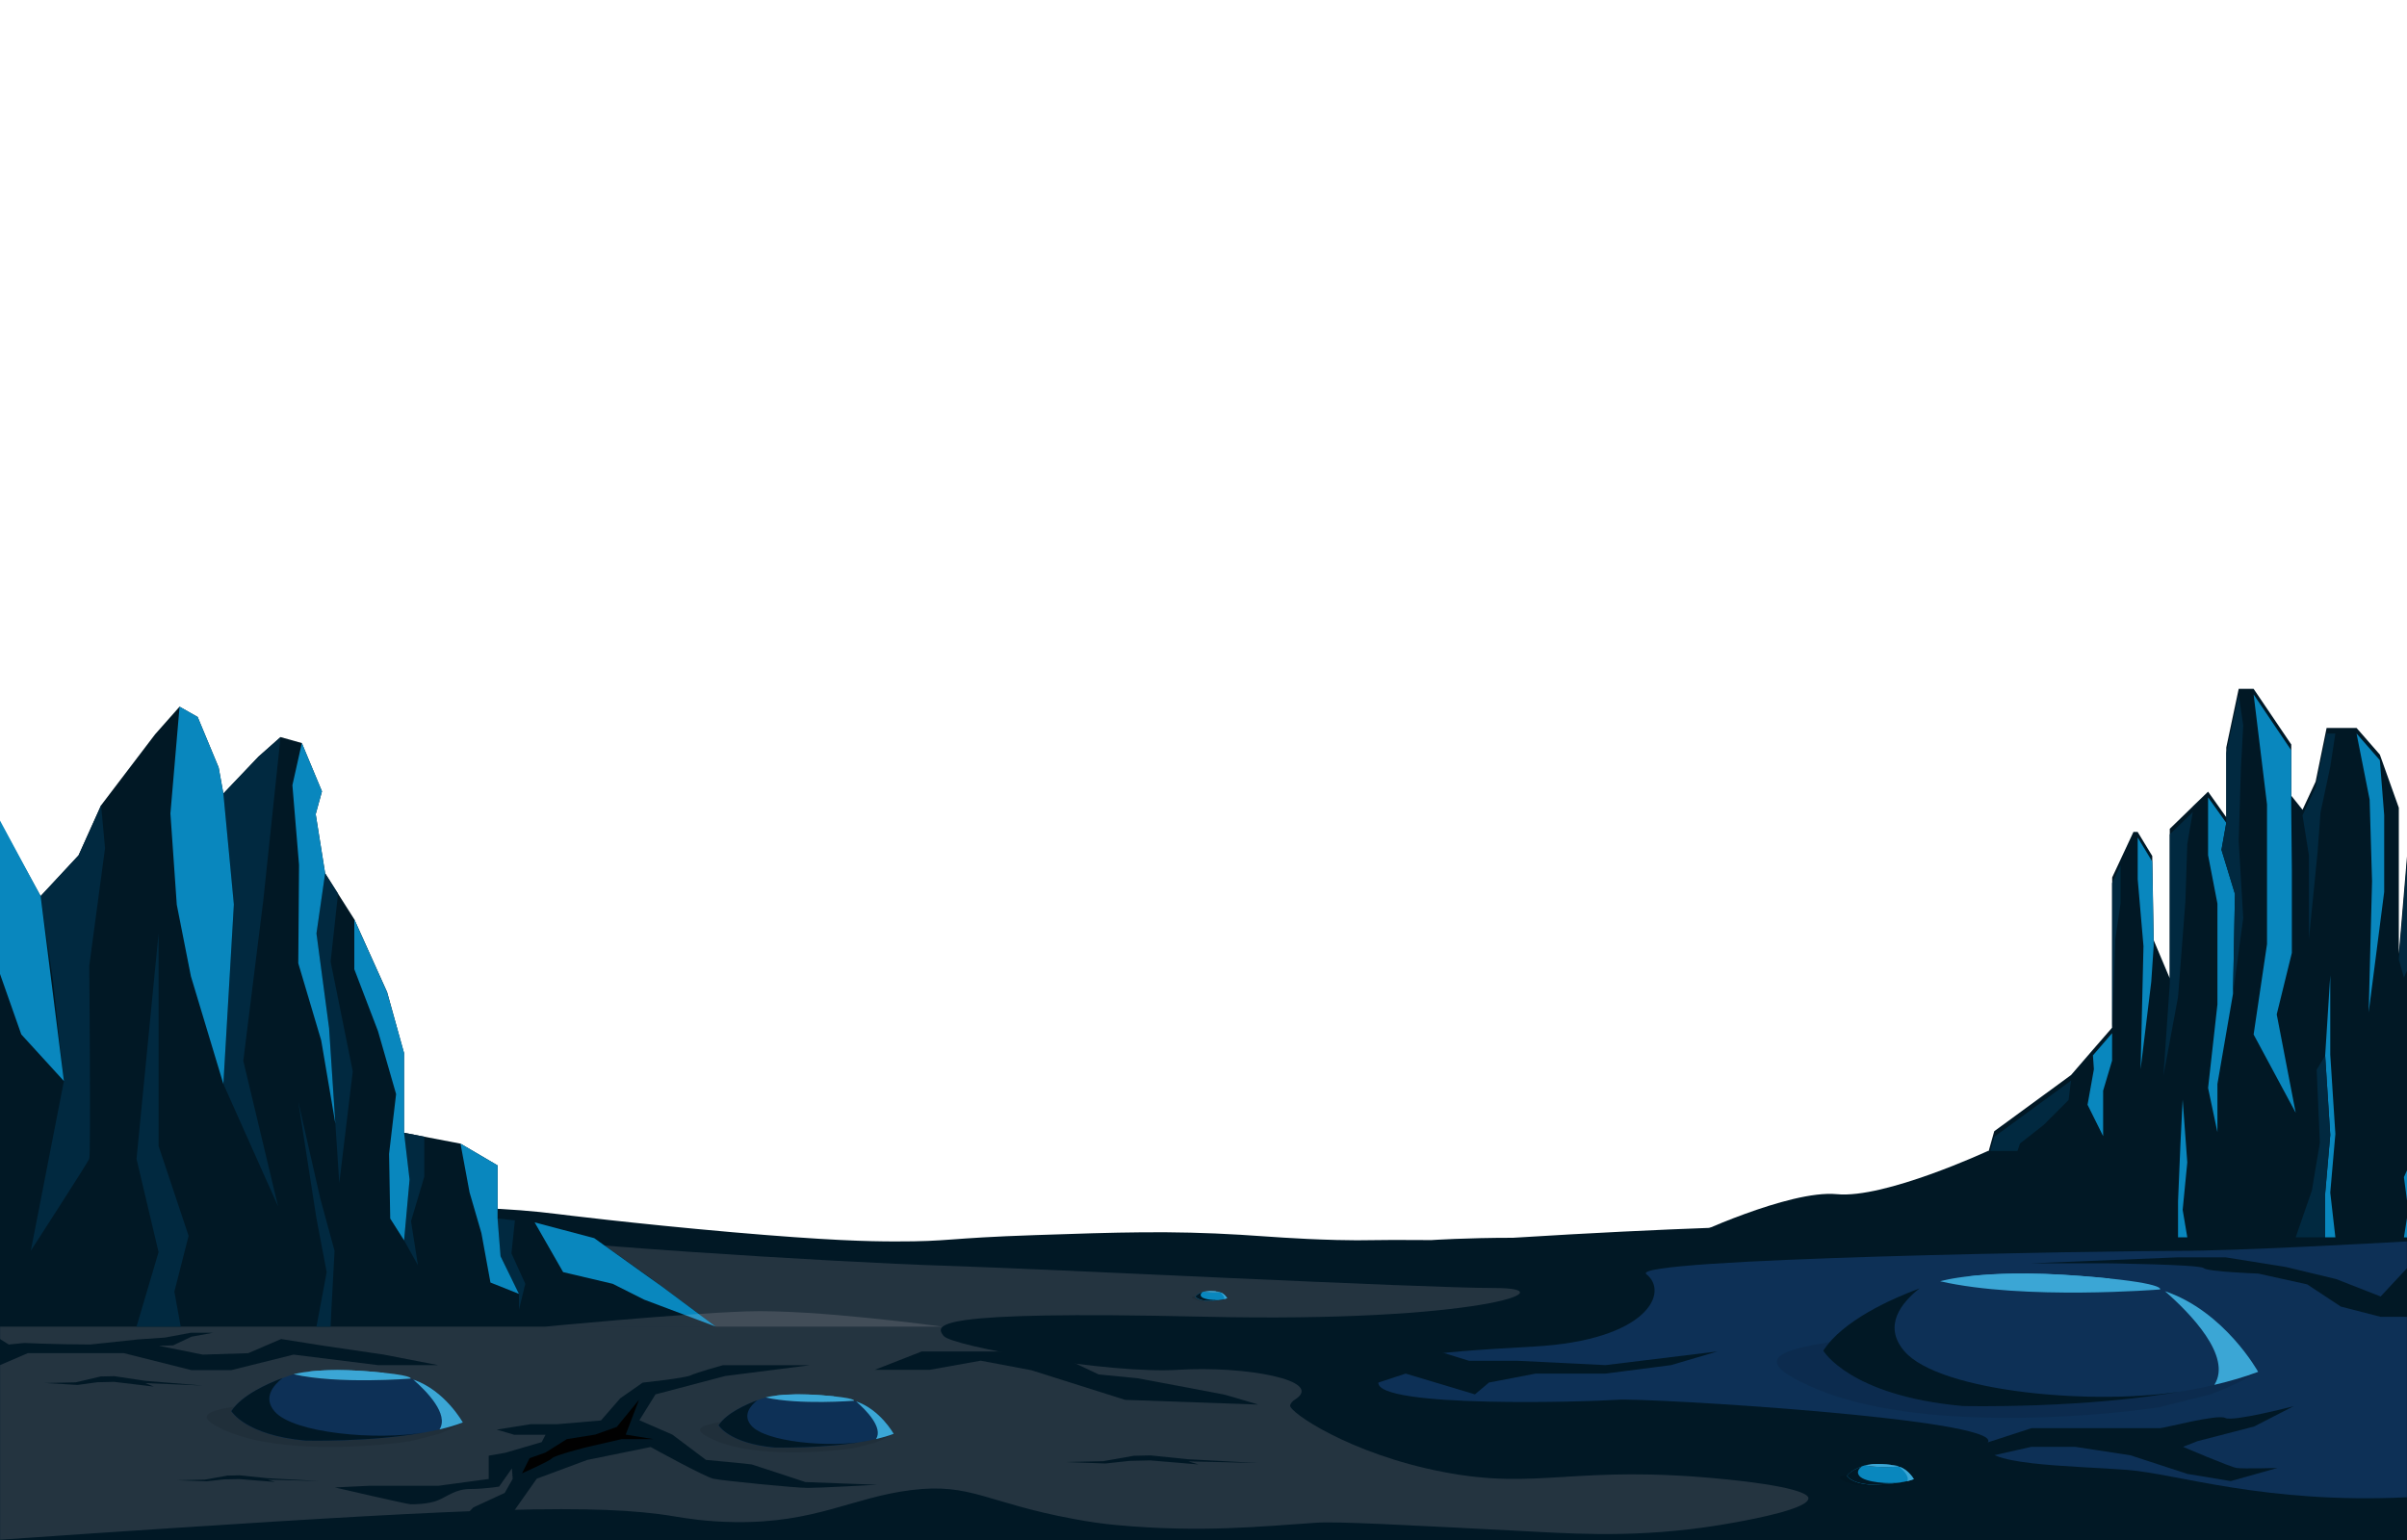
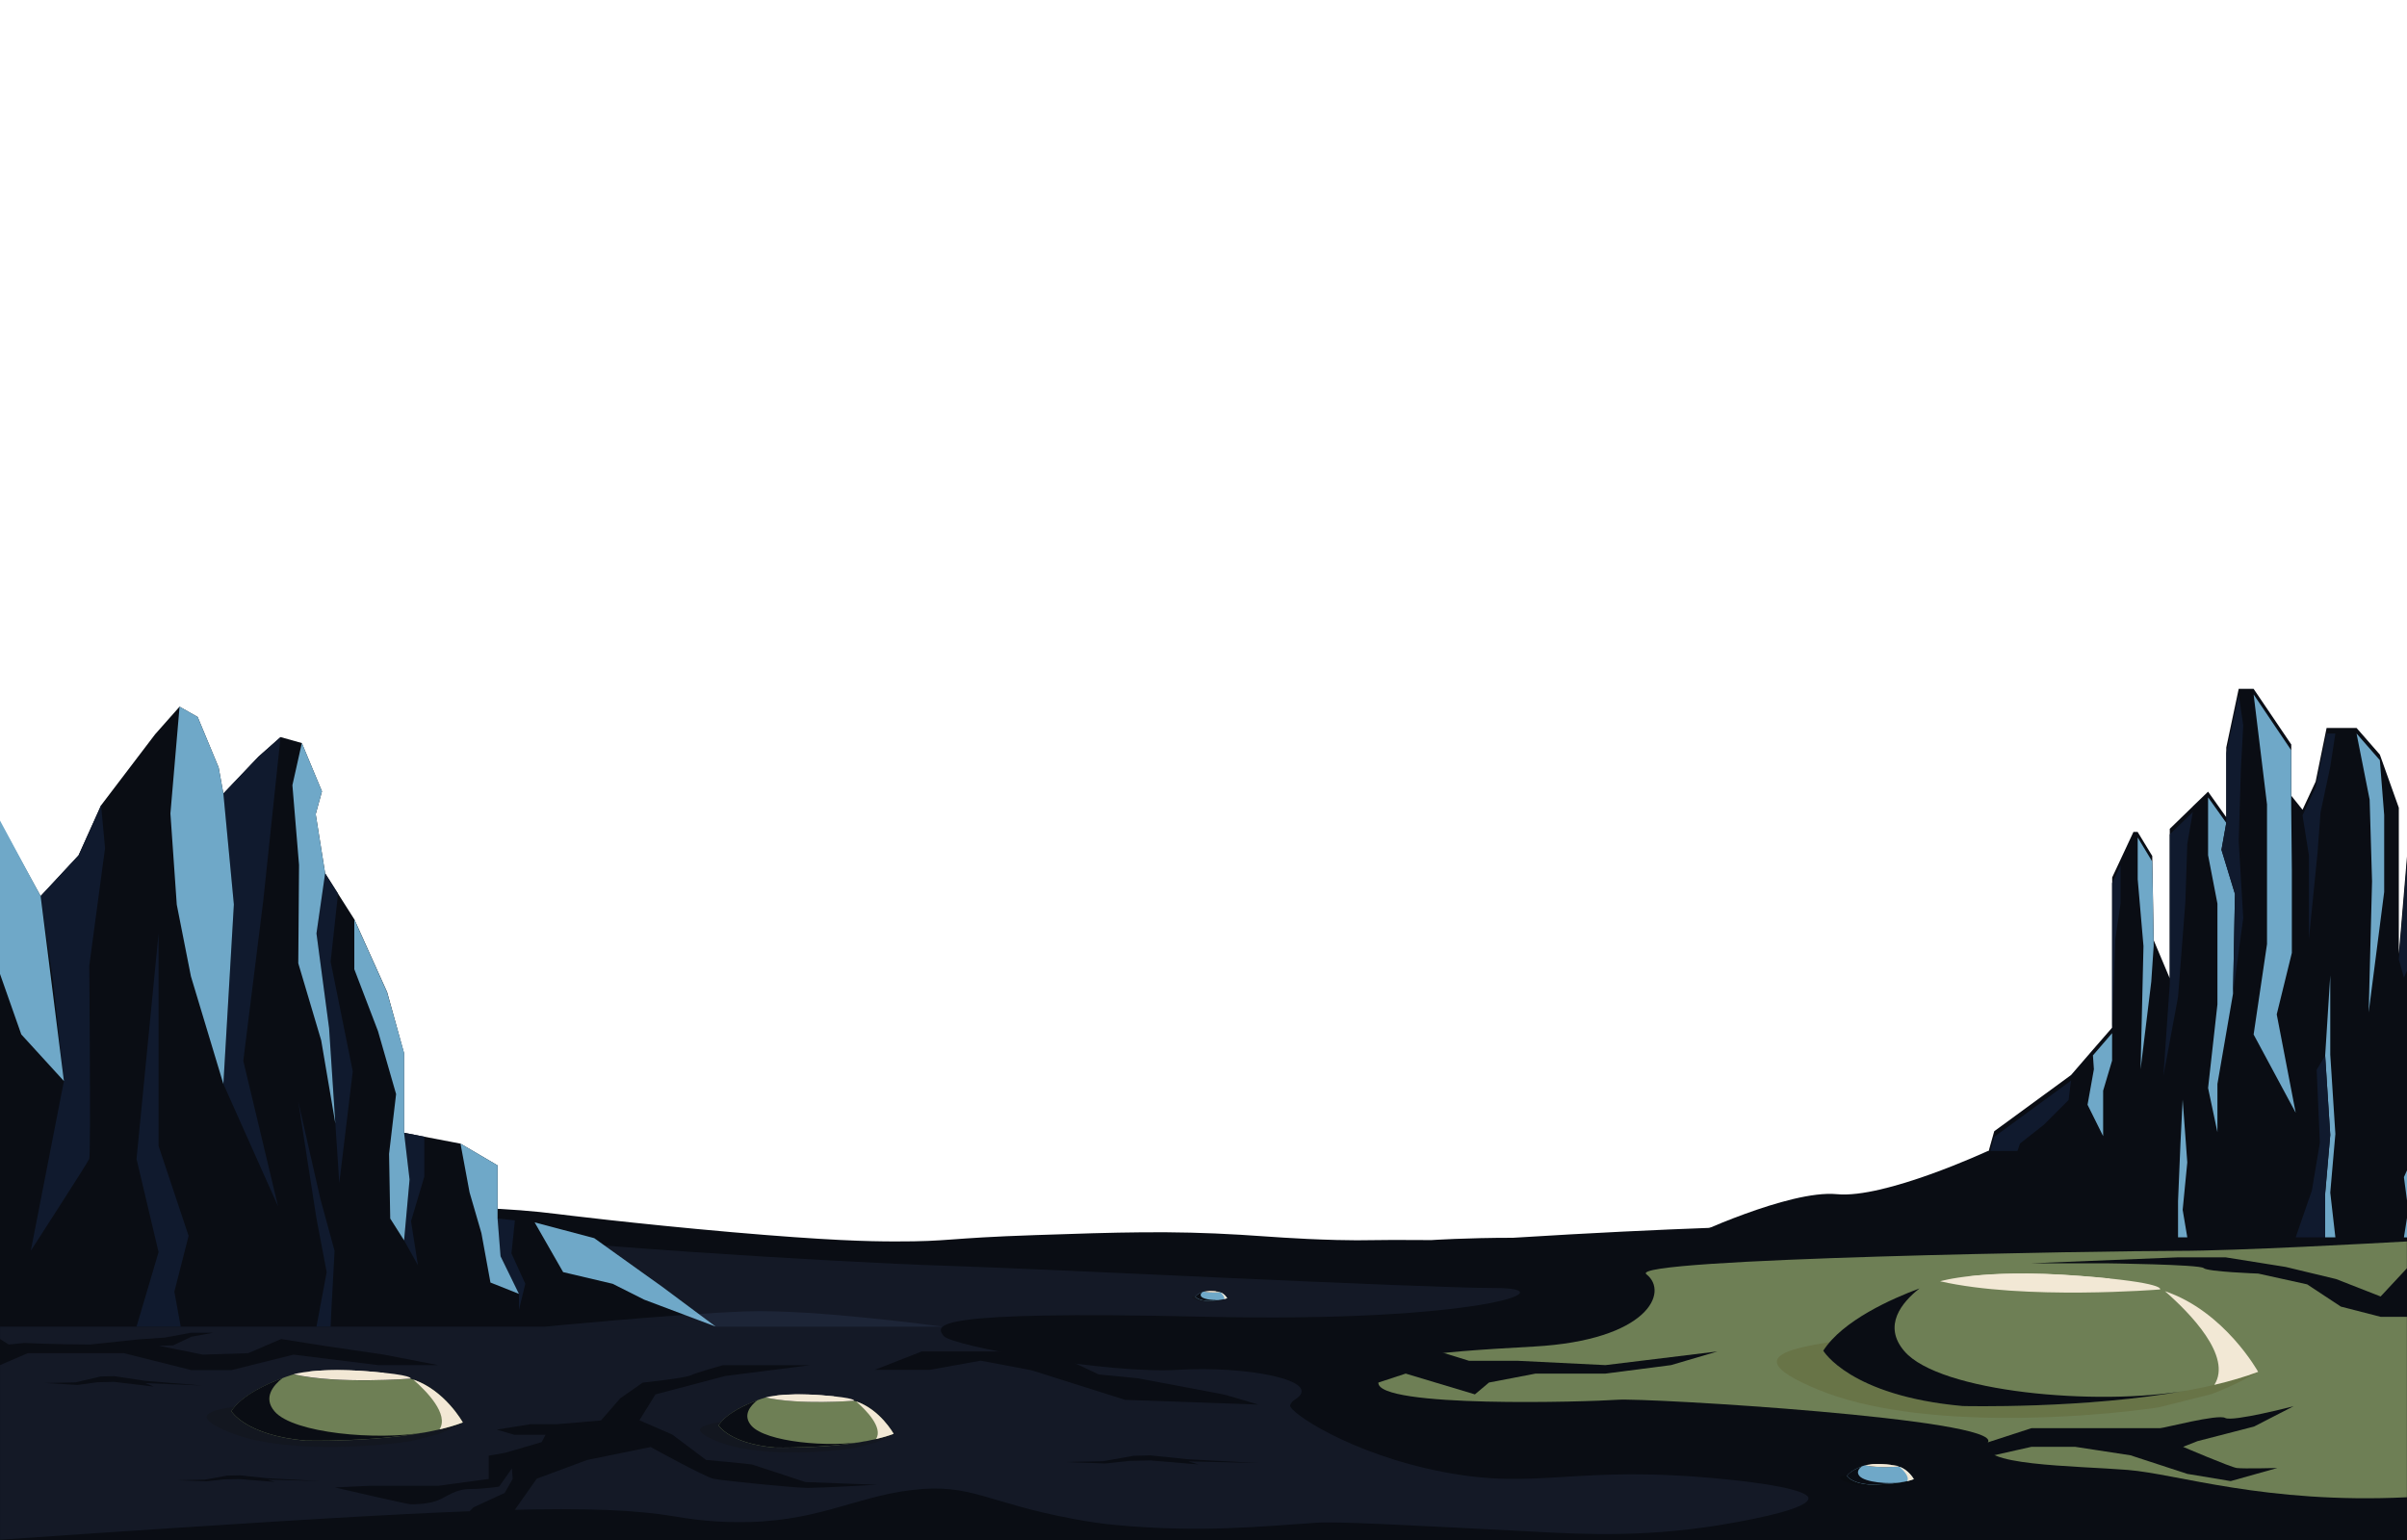
<svg xmlns="http://www.w3.org/2000/svg" viewBox="0 0 250 160">
  <g style="isolation:isolate;">
    <g id="Layer_2">
      <g id="Layer_1-2">
        <g id="Foreground">
-           <path d="M250,126.2c-3.94.56-10.04,1.25-17.5,1.3-.8,0-1.55,0-2.23-.01-2.34-.04-4.03-.15-4.35-.16-2.31-.13-21.33-.77-48.35.24-5.17.19-12.14.51-20.42,1.03,0,0,0,0,0,0,0,0,0,0,0,0-4.9,0-8.48.24-8.48.24-6.99-.06-6.24.08-9.86-.01-4.48-.12-6.79-.35-9.93-.54-7.28-.44-12.79-.26-21.31.03-9.47.32-8.79.67-14.56.66-2.79,0-6.99-.09-16.97-.96-10.29-.9-17.93-1.86-18.17-1.89-9.19-1.17-25.71-1.35-57.87,3.09v30.81h250v-33.8Z" style="fill:#011825; stroke-width:0px;" />
+           <path d="M250,126.2c-3.94.56-10.04,1.25-17.5,1.3-.8,0-1.55,0-2.23-.01-2.34-.04-4.03-.15-4.35-.16-2.31-.13-21.33-.77-48.35.24-5.17.19-12.14.51-20.42,1.03,0,0,0,0,0,0,0,0,0,0,0,0-4.9,0-8.48.24-8.48.24-6.99-.06-6.24.08-9.86-.01-4.48-.12-6.79-.35-9.93-.54-7.28-.44-12.79-.26-21.31.03-9.47.32-8.79.67-14.56.66-2.79,0-6.99-.09-16.97-.96-10.29-.9-17.93-1.86-18.17-1.89-9.19-1.17-25.71-1.35-57.87,3.09v30.81h250v-33.8Z" style="fill:#0A0D14; stroke-width:0px;" />
          <g style="mix-blend-mode:multiply;">
-             <path d="M34.22,129.5s-.21.12-.44.18c-.23.06-1.56.19-2.28-.12-.63-.27.07-.27.45-.35.38-.07,1.14.14,1.14.14l1.14.14Z" style="fill:#d1d3d4; stroke-width:0px;" />
+             <path d="M34.22,129.5s-.21.12-.44.18c-.23.06-1.56.19-2.28-.12-.63-.27.07-.27.45-.35.38-.07,1.14.14,1.14.14l1.14.14Z" style="fill:#F2E8D5; stroke-width:0px;" />
          </g>
-           <path d="M34.22,129.5c-.65.23-1.84.18-1.84.18-.7-.08-.86-.36-.86-.36.18-.27.73-.42.73-.42.52.13,1.36.08,1.36.08.39.12.6.52.6.52Z" style="fill:#573f34; stroke-width:0px;" />
-           <path d="M33.62,128.97s-.84.05-1.36-.08c0,0,.26-.08.87-.02.54.05.49.09.49.09Z" style="fill:#9a8c85; stroke-width:0px;" />
-           <path d="M33.65,128.99c.15.14.41.41.3.59.1-.02.19-.05.27-.08,0,0-.2-.38-.57-.51Z" style="fill:#bcb2ae; stroke-width:0px;" />
-           <path d="M32.76,128.91c.43.04.54.01.55-.01-.05,0-.11-.01-.18-.02-.33-.03-.56-.02-.7-.01.09.02.2.03.33.04Z" style="fill:#bcb2ae; stroke-width:0px;" />
-           <path d="M33.78,129.6c-.56.09-1.54-.02-1.75-.28-.13-.16-.01-.3.1-.39-.17.06-.48.19-.6.37,0,0,.16.28.86.36,0,0,.76.03,1.4-.07Z" style="fill:#31221b; stroke-width:0px;" />
-           <path d="M0,127.86s42.25-1.33,48.5,0c6.25,1.33,38.75,3.31,49.5,3.64,10.75.33,49.5,2.32,57.25,2.32s-1.5,3.64-30.25,2.98c-28.75-.66-27.83.88-27,1.99.83,1.1,17.33,3.98,24.33,3.53,7-.44,15.33,1.1,12.17,3.09-.27.17-.44.37-.5.6-.19.66,6.2,5.05,15.83,6.91,10.08,1.96,13.67-.81,29.35.77,8.43.85,8.64,1.77,8.65,1.96.05,1.09-5.65,2.16-7.5,2.5-8.85,1.65-15.81,1.25-20.67,1-13.86-.72-20.79-1.09-22.87-.95-5.78.38-11.92,1.06-20.82.25-1.4-.13-2.82-.33-4.47-.64-9.04-1.67-10.63-3.76-16.83-3-6.14.75-9.91,3.44-18.33,3.33-2.91-.04-4.97-.37-6.34-.6-7.95-1.34-20.6-.84-52.66,1.26-4.89.32-10.73.71-17.33,1.17v-32.14Z" style="fill:#231f20; mix-blend-mode:screen; stroke-width:0px;" />
-           <path d="M250,128.98c-3.25.18-17.64.98-23.83.98-7,0-57.3.77-55.17,2.43,2.38,1.85.17,6.85-11.67,7.51-11.83.66-16,1.07-16.17,3.74-.17,2.67,21.83,2.01,24.83,1.79s39.98,1.99,38.49,4.42c-1.49,2.43,9.01,2.43,14.51,2.87,5.16.41,14.28,3.55,29,2.84v-26.58Z" style="fill:#0d3056; stroke-width:0px;" />
-           <polygon points="4.67 143.69 7.87 143.62 10.45 143.01 11.88 142.98 15.07 143.46 21.06 143.95 15.1 143.7 15.97 144.06 11.85 143.57 10.1 143.61 8.05 143.89 4.67 143.69" style="fill:#011825; stroke-width:0px;" />
-           <polygon points="18.41 153.79 21.28 153.73 23.61 153.31 24.9 153.28 27.77 153.58 33.16 153.87 27.8 153.73 28.58 153.97 24.87 153.67 23.29 153.7 21.45 153.9 18.41 153.79" style="fill:#011825; stroke-width:0px;" />
-           <polygon points="153.19 149.96 157.16 149.87 160.37 149.18 162.15 149.14 166.11 149.66 173.56 150.18 166.16 149.92 167.24 150.33 162.28 150.16 159.92 150.12 157.39 150.16 153.19 149.96" style="fill:#011825; stroke-width:0px;" />
-           <polygon points="110.69 151.9 114.59 151.81 117.75 151.25 119.49 151.21 123.38 151.61 130.7 152 123.43 151.83 124.49 152.15 119.46 151.73 117.32 151.78 114.82 152.05 110.69 151.9" style="fill:#011825; stroke-width:0px;" />
-           <polygon points="250 88.98 250 119.89 206.47 119.89 206.72 118.99 207.13 117.53 215.11 111.69 217.38 109.06 219.38 106.76 219.38 91.16 220.25 89.3 221.59 86.43 222.02 86.43 223.54 88.93 223.69 97.68 225.36 101.65 225.36 86.11 227.75 83.79 227.75 83.78 229.34 82.25 231.23 84.91 231.23 77.66 232.52 71.57 234.07 71.57 237.98 77.35 237.98 82.67 239.15 84.13 240.51 81.21 241.65 75.63 244.76 75.63 247.18 78.4 249.15 83.92 249.15 99.09 250 88.98" style="fill:#011825; stroke-width:0px;" />
-           <polygon points="234.07 72.15 235.46 83.57 235.46 98.09 234.07 107.48 238.44 115.61 236.47 105.39 238.04 99 238.04 90.38 237.97 83.25 237.97 77.94 234.07 72.15" style="fill:#0987be; stroke-width:0px;" />
-           <polygon points="244.76 76.21 246.12 83.08 246.37 91.56 246.02 105.18 247.63 92.67 247.63 84.68 247.18 78.98 244.76 76.21" style="fill:#0987be; stroke-width:0px;" />
-           <polygon points="222.03 87.01 222.03 91.35 222.63 98.3 222.33 111.09 223.44 101.99 223.69 98.27 223.54 89.51 222.03 87.01" style="fill:#0987be; stroke-width:0px;" />
-           <polygon points="229.34 82.84 229.34 88.85 230.31 93.88 230.31 104.35 229.34 113.04 230.31 117.63 230.31 112.62 231.93 103.24 232.13 92.88 230.73 88.29 231.23 85.49 229.34 82.84" style="fill:#0987be; stroke-width:0px;" />
-           <polygon points="219.37 107.34 219.37 110.19 218.44 113.32 218.44 118.04 216.82 114.78 217.48 111.09 217.38 109.65 219.37 107.34" style="fill:#0987be; stroke-width:0px;" />
-           <polygon points="232.52 72.15 232.99 75.36 232.75 79.88 232.52 87.39 232.99 95.38 231.93 103.24 232.13 92.88 230.73 88.29 231.23 85.49 231.23 78.25 232.52 72.15" style="fill:#012940; stroke-width:0px;" />
-           <polygon points="239.15 84.71 239.81 88.85 239.81 97.59 240.71 88.57 241.02 84.4 242.03 79.67 242.56 76.21 241.65 76.21 240.51 81.79 239.15 84.71" style="fill:#012940; stroke-width:0px;" />
-           <polygon points="250 89.57 250 100.86 249.68 101.57 249.15 99.68 250 89.57" style="fill:#012940; stroke-width:0px;" />
-           <polygon points="227.75 84.37 227.18 87.69 226.98 93.71 226.22 103.59 224.7 111.77 225.36 102.23 225.36 86.69 227.75 84.37" style="fill:#012940; stroke-width:0px;" />
-           <polygon points="220.25 89.88 220.25 93.88 219.7 97.59 219.37 107.34 219.37 91.75 220.25 89.88" style="fill:#012940; stroke-width:0px;" />
-           <polygon points="215.11 112.27 215.05 112.69 214.85 114.29 212.28 116.86 209.8 118.81 209.25 120.48 206.47 120.48 207.13 118.11 215.11 112.27" style="fill:#012940; stroke-width:0px;" />
-           <path d="M250,119.58v8.98h-74.67s10.49-4.97,15.45-4.49c4.96.49,15.69-4.49,15.69-4.49h43.53Z" style="fill:#011825; stroke-width:0px;" />
-           <polygon points="241.5 128.55 241.5 124.07 242.03 117.92 241.5 109.68 242.03 101.34 242.03 109.58 242.56 117.81 242.03 123.91 242.56 128.55 241.5 128.55" style="fill:#0987be; stroke-width:0px;" />
-           <polygon points="241.5 128.55 238.44 128.55 240.12 123.69 240.95 118.73 240.62 111.14 241.5 109.68 242.03 117.92 241.5 123.91 241.5 128.55" style="fill:#012940; stroke-width:0px;" />
-           <polygon points="250 121.59 250 124.72 249.68 122.3 250 121.59" style="fill:#0987be; stroke-width:0px;" />
-           <polygon points="249.68 128.56 250 126.54 250 128.56 249.68 128.56" style="fill:#0987be; stroke-width:0px;" />
-           <polygon points="226.22 128.55 227.18 128.55 226.7 125.7 227.18 120.77 226.7 114.24 226.47 118.82 226.22 124.8 226.22 126.96 226.22 128.55" style="fill:#0987be; stroke-width:0px;" />
-           <polygon points="74.35 137.83 0 137.83 0 85.43 4.22 93.1 8.16 88.87 10.49 83.68 16.11 76.29 18.65 73.42 20.53 74.49 22.71 79.74 23.2 82.45 26.85 78.61 29.14 76.58 31.35 77.2 33.44 82.22 32.79 84.59 33.77 90.73 35.11 92.85 36.81 95.53 40.21 103.08 41.96 109.4 41.96 117.69 44.07 118.1 47.83 118.82 51.68 121.08 51.68 126.6 55.53 127 61.72 128.63 67.46 132.7 68.73 133.65 74.35 137.83" style="fill:#011825; stroke-width:0px;" />
-           <path d="M4.22,93.1l1.27,8.7,1.15,10.51-3.44,17.64s5.9-9.13,6.07-9.55,0-20.05,0-20.05l1.64-12.23-.41-4.45-2.34,5.19-3.93,4.23Z" style="fill:#012940; stroke-width:0px;" />
-           <polygon points="23.2 82.44 24.29 93.97 23.2 112.62 28.88 125.33 25.27 110.22 27.35 93.52 29.14 76.58 26.85 78.61 23.2 82.44" style="fill:#012940; stroke-width:0px;" />
-           <polygon points="18.77 137.83 14.18 137.83 16.47 130.09 14.18 120.41 16.47 96.98 16.47 119.06 19.59 128.4 18.11 134.2 18.77 137.83" style="fill:#012940; stroke-width:0px;" />
-           <polygon points="41.97 117.69 42.54 122.55 41.97 128.87 43.41 131.46 42.69 126.88 44.07 122.25 44.07 118.1 41.97 117.69" style="fill:#012940; stroke-width:0px;" />
-           <polygon points="51.68 126.6 51.99 130.52 53.9 134.43 53.9 136.08 54.56 133.38 53.12 130.22 53.48 126.79 51.68 126.6" style="fill:#012940; stroke-width:0px;" />
-           <polygon points="33.77 90.73 32.87 96.98 34.18 106.82 35.24 122.92 36.64 111.31 34.34 99.91 35.11 92.85 33.77 90.73" style="fill:#012940; stroke-width:0px;" />
-           <polygon points="34.34 137.83 32.87 137.83 33.93 132.17 32.87 126.6 30.98 114.46 33.28 124.58 34.75 129.96 34.42 136.08 34.34 137.83" style="fill:#012940; stroke-width:0px;" />
-           <polygon points="55.53 127 58.49 132.17 63.63 133.38 66.91 135.03 74.34 137.83 68.73 133.65 61.72 128.64 55.53 127" style="fill:#0987be; stroke-width:0px;" />
-           <polygon points="47.83 118.82 48.77 123.88 50 128.11 50.94 133.25 53.9 134.43 51.99 130.52 51.68 126.6 51.68 121.08 47.83 118.82" style="fill:#0987be; stroke-width:0px;" />
-           <polygon points="36.8 95.53 36.8 100.7 39.26 107.13 41.14 113.67 40.41 119.88 40.53 126.6 41.97 128.87 42.54 122.55 41.97 117.69 41.97 109.4 40.2 103.09 36.8 95.53" style="fill:#0987be; stroke-width:0px;" />
-           <polygon points="31.35 77.2 30.37 81.58 31.06 89.87 30.98 100.08 33.36 108.09 34.83 116.72 34.18 106.82 32.87 96.98 33.77 90.73 32.79 84.59 33.44 82.22 31.35 77.2" style="fill:#0987be; stroke-width:0px;" />
-           <polygon points="18.65 73.42 17.7 84.52 18.36 93.99 19.83 101.44 23.2 112.62 24.29 93.97 23.2 82.44 22.71 79.74 20.53 74.49 18.65 73.42" style="fill:#0987be; stroke-width:0px;" />
-           <polygon points="6.64 112.32 2.21 107.47 0 101.19 0 85.25 4.22 93.1 6.64 112.32" style="fill:#0987be; stroke-width:0px;" />
-           <path d="M68.67,137.83h29.19s-13.24-1.83-20.37-1.58-20.85,1.58-20.85,1.58h12.02Z" style="fill:#231f20; mix-blend-mode:screen; stroke-width:0px;" />
-           <path d="M127.11,135.05c.2-.08.35-.17.35-.17l-1.4-.15s-.94-.25-1.4-.15c-.46.1-1.33.11-.55.44.75.31,2.04.22,2.59.13,0,0,.35-.09.4-.1Z" style="fill:#e6e7e8; mix-blend-mode:multiply; stroke-width:0px;" />
-           <polygon points="126.69 135.16 126.71 135.15 126.7 135.16 126.69 135.16" style="fill:#e6e7e8; mix-blend-mode:multiply; stroke-width:0px;" />
-           <path d="M127.46,134.88c-.79.3-2.25.26-2.25.26-.86-.08-1.06-.42-1.06-.42.21-.33.89-.53.89-.53.64.15,1.67.06,1.67.06.48.14.75.63.75.63Z" style="fill:#0987be; stroke-width:0px;" />
-           <path d="M126.72,134.26s-1.03.08-1.67-.06c0,0,.32-.1,1.07-.04.66.05.61.1.61.1Z" style="fill:#3ba6d5; stroke-width:0px;" />
-           <path d="M126.75,134.27c.19.17.51.5.38.71.12-.03.23-.06.33-.1,0,0-.25-.46-.71-.61Z" style="fill:#3ba6d5; stroke-width:0px;" />
-           <path d="M125.66,134.2c.52.04.66,0,.68-.03-.06,0-.14-.01-.23-.02-.4-.03-.68-.02-.85,0,.11.02.24.03.4.04Z" style="fill:#3ba6d5; stroke-width:0px;" />
-           <path d="M126.93,135.02c-.69.12-1.88.01-2.15-.3-.17-.2-.02-.37.11-.48-.21.08-.58.24-.73.47,0,0,.2.34,1.06.42,0,0,.93.02,1.71-.12Z" style="fill:#011825; stroke-width:0px;" />
-           <path d="M198.03,154.04c.42-.16.74-.35.74-.35l-2.93-.31s-1.96-.52-2.93-.32c-.97.21-2.79.24-1.15.92,1.58.65,4.28.45,5.43.28,0,0,.74-.18.85-.21Z" style="fill:#e6e7e8; mix-blend-mode:multiply; stroke-width:0px;" />
-           <path d="M197.16,154.26l.02-.02s-.01,0-.02.01c0,0,0,0,0,0Z" style="fill:#e6e7e8; mix-blend-mode:multiply; stroke-width:0px;" />
-           <path d="M198.77,153.68c-1.66.63-4.72.55-4.72.55-1.8-.16-2.22-.88-2.22-.88.45-.69,1.87-1.11,1.87-1.11,1.34.31,3.51.13,3.51.13,1,.29,1.57,1.31,1.57,1.31Z" style="fill:#0987be; stroke-width:0px;" />
-           <path d="M197.21,152.37s-2.17.18-3.51-.13c0,0,.67-.21,2.23-.09,1.39.11,1.27.22,1.27.22Z" style="fill:#3ba6d5; stroke-width:0px;" />
-           <path d="M197.29,152.4c.4.35,1.08,1.04.79,1.49.25-.06.49-.13.7-.21,0,0-.53-.96-1.49-1.29Z" style="fill:#3ba6d5; stroke-width:0px;" />
-           <path d="M194.99,152.25c1.1.07,1.38.01,1.42-.06-.13-.01-.29-.03-.47-.04-.85-.07-1.43-.03-1.79,0,.23.04.51.07.84.09Z" style="fill:#3ba6d5; stroke-width:0px;" />
-           <path d="M197.64,153.98c-1.45.26-3.95.03-4.51-.63-.35-.41-.04-.78.24-1-.45.17-1.22.51-1.54.99,0,0,.42.72,2.22.88,0,0,1.95.05,3.59-.25Z" style="fill:#011825; stroke-width:0px;" />
-           <path d="M90.88,149.9c1.1-.42,1.94-.93,1.94-.93l-7.68-.82s-5.14-1.37-7.69-.83c-2.55.54-7.31.63-3.02,2.4,4.14,1.71,11.22,1.19,14.23.74,0,0,1.93-.48,2.22-.56Z" style="fill:#e6e7e8; mix-blend-mode:multiply; stroke-width:0px;" />
-           <path d="M88.59,150.5l.06-.04s-.04.02-.06.04c0,0,0,0,0,0Z" style="fill:#e6e7e8; mix-blend-mode:multiply; stroke-width:0px;" />
-           <path d="M92.81,148.97c-4.36,1.64-12.36,1.43-12.36,1.43-4.72-.43-5.82-2.31-5.82-2.31,1.17-1.82,4.89-2.9,4.89-2.9,3.51.8,9.19.34,9.19.34,2.63.77,4.1,3.44,4.1,3.44Z" style="fill:#0d3056; stroke-width:0px;" />
-           <path d="M88.71,145.53s-5.68.46-9.19-.34c0,0,1.76-.54,5.85-.23,3.64.28,3.33.57,3.33.57Z" style="fill:#3ba6d5; stroke-width:0px;" />
-           <path d="M88.92,145.6c1.04.91,2.83,2.72,2.07,3.91.65-.15,1.27-.33,1.83-.54,0,0-1.4-2.53-3.9-3.37Z" style="fill:#3ba6d5; stroke-width:0px;" />
-           <path d="M82.9,145.23c2.88.2,3.62.03,3.72-.15-.35-.04-.76-.07-1.24-.11-2.22-.17-3.75-.09-4.69.02.61.1,1.34.18,2.21.24Z" style="fill:#3ba6d5; stroke-width:0px;" />
-           <path d="M89.86,149.75c-3.79.67-10.36.07-11.83-1.64-.92-1.07-.11-2.05.63-2.63-1.17.44-3.21,1.34-4.02,2.6,0,0,1.1,1.89,5.82,2.31,0,0,5.12.13,9.4-.65Z" style="fill:#011825; stroke-width:0px;" />
-           <path d="M45.51,149.01c1.45-.56,2.56-1.23,2.56-1.23l-10.16-1.09s-6.8-1.81-10.17-1.1c-3.37.71-9.67.83-3.99,3.18,5.48,2.26,14.84,1.57,18.81.98,0,0,2.55-.63,2.94-.74Z" style="fill:#e6e7e8; mix-blend-mode:multiply; stroke-width:0px;" />
-           <path d="M42.49,149.8l.08-.06s-.05.03-.08.05c0,0,0,0,0,0Z" style="fill:#e6e7e8; mix-blend-mode:multiply; stroke-width:0px;" />
-           <path d="M48.07,147.79c-5.76,2.17-16.34,1.89-16.34,1.89-6.24-.56-7.7-3.06-7.7-3.06,1.55-2.4,6.46-3.83,6.46-3.83,4.64,1.06,12.15.45,12.15.45,3.48,1.01,5.43,4.55,5.43,4.55Z" style="fill:#0d3056; stroke-width:0px;" />
-           <path d="M42.65,143.23s-7.51.61-12.15-.45c0,0,2.33-.72,7.74-.3,4.81.37,4.41.75,4.41.75Z" style="fill:#3ba6d5; stroke-width:0px;" />
-           <path d="M42.92,143.33c1.38,1.2,3.74,3.6,2.73,5.18.86-.2,1.68-.44,2.42-.72,0,0-1.85-3.34-5.15-4.46Z" style="fill:#3ba6d5; stroke-width:0px;" />
-           <path d="M34.96,142.83c3.81.26,4.79.04,4.91-.2-.47-.05-1-.1-1.64-.15-2.94-.23-4.96-.12-6.2.03.81.13,1.77.24,2.92.32Z" style="fill:#3ba6d5; stroke-width:0px;" />
-           <path d="M44.16,148.81c-5.01.88-13.7.1-15.64-2.17-1.22-1.42-.15-2.7.83-3.47-1.55.58-4.24,1.77-5.32,3.44,0,0,1.46,2.5,7.7,3.06,0,0,6.77.18,12.43-.86Z" style="fill:#011825; stroke-width:0px;" />
-           <path d="M229.73,144.83c2.73-1.04,4.81-2.3,4.81-2.3l-19.09-2.05s-12.77-3.41-19.11-2.07-18.17,1.56-7.5,5.97c10.29,4.25,27.88,2.95,35.36,1.84,0,0,4.8-1.19,5.53-1.39Z" style="fill:#e6e7e8; mix-blend-mode:multiply; stroke-width:0px;" />
-           <path d="M224.05,146.32l.16-.1s-.1.06-.14.09c0,0,0,0-.01.01Z" style="fill:#e6e7e8; mix-blend-mode:multiply; stroke-width:0px;" />
-           <path d="M234.54,142.53c-10.83,4.08-30.71,3.55-30.71,3.55-11.73-1.06-14.46-5.75-14.46-5.75,2.92-4.52,12.14-7.2,12.14-7.2,8.73,1.99,22.84.85,22.84.85,6.54,1.9,10.2,8.55,10.2,8.55Z" style="fill:#0d3056; stroke-width:0px;" />
-           <path d="M224.35,133.97s-14.11,1.14-22.84-.85c0,0,4.38-1.35,14.55-.56,9.04.7,8.29,1.41,8.29,1.41Z" style="fill:#3ba6d5; stroke-width:0px;" />
-           <path d="M224.86,134.15c2.59,2.26,7.02,6.77,5.13,9.73,1.62-.38,3.16-.83,4.55-1.35,0,0-3.47-6.28-9.68-8.38Z" style="fill:#3ba6d5; stroke-width:0px;" />
-           <path d="M209.9,133.22c7.16.49,9,.08,9.24-.38-.88-.09-1.89-.18-3.08-.27-5.52-.43-9.32-.23-11.65.05,1.51.25,3.32.46,5.49.61Z" style="fill:#3ba6d5; stroke-width:0px;" />
-           <path d="M227.19,144.46c-9.42,1.66-25.74.18-29.39-4.07-2.29-2.66-.27-5.08,1.57-6.53-2.91,1.08-7.97,3.33-10,6.47,0,0,2.74,4.69,14.46,5.75,0,0,12.72.33,23.36-1.62Z" style="fill:#011825; stroke-width:0px;" />
-           <path d="M45.83,160h5.92l1.33-2.58,2.67-3.79,5.25-1.95,6.58-1.34s5.58,3.08,6.5,3.29c.92.21,8.58.96,9.83.96s7.2-.33,7.2-.33l-7.46-.28s-5.32-1.76-5.57-1.83c-.25-.06-4.75-.47-4.75-.47l-3.5-2.63-3.42-1.49,1.67-2.69,7.25-1.91,8.79-1.12h-9.04s-2.75.76-3.33,1.05c-.58.29-5,.76-5,.76l-2.33,1.63-2,2.3-4.58.39h-2.75l-3.5.56,1.83.54h3.24l-.4.76-3.75,1.1-1.75.31v2.42l-5.25.71h-7.23l-3.5.17s7.53,1.75,7.88,1.75,1.84,0,2.84-.42c1-.42,1.84-1.17,3.34-1.17s3-.25,3-.25l1.33-1.89.08,1.09-.83,1.46-3.25,1.5-3.33,3.42Z" style="fill:#011825; stroke-width:0px;" />
-           <path d="M55,151.5l1.65-.58,2.22-1.4,2.94-.47,2.25-.8,2.31-2.82-1.38,3.62,2.88.47h-3.31l-3.56.82s-3.4.85-3.67,1.17c-.27.31-3.11,1.56-3.11,1.56l.78-1.56Z" style="fill:#010101; stroke-width:0px;" />
-           <polygon points="0 139.12 0 141.83 2.88 140.59 7.88 140.59 12.87 140.59 19.88 142.35 24.03 142.35 30.49 140.74 39.25 141.83 45.5 141.83 39.87 140.74 33.62 139.82 29.2 139.12 25.78 140.59 21.06 140.74 16.5 139.82 17.98 139.78 19.88 138.88 22.12 138.47 19.81 138.47 17.12 138.97 14.34 139.16 9.38 139.69 6.66 139.66 4.06 139.59 2.53 139.53 .91 139.69 0 139.12" style="fill:#011825; stroke-width:0px;" />
-           <path d="M109.12,140.41h-13.38l-4.88,1.91h5.69l5.31-.95,5.26.99,9.74,3.08,13.82.49s-3.11-.94-3.59-1.05-8.98-1.69-8.98-1.69l-4-.39-5-2.37Z" style="fill:#011825; stroke-width:0px;" />
-           <path d="M250,131.75v5.06h-2.75l-4.12-1.06-3.5-2.31-5.08-1.12s-5.29-.19-5.67-.57-10.25-.5-10.25-.5h-7.62l15.25-.62h4.88l6.26,1,5.24,1.26,4.62,1.81,2.75-2.95Z" style="fill:#011825; stroke-width:0px;" />
-           <path d="M205,150.33l6-1.95h13.36c.39,0,6.01-1.49,6.76-1.06.75.43,7.1-1.22,7.1-1.22l-4.1,2.11-5.88,1.52-1.5.59s4.92,2.11,5.58,2.2c.67.09,4.21,0,4.21,0l-4.84,1.36-4.51-.75-5.9-1.93-5.74-.88h-4.55l-6,1.35v-1.35Z" style="fill:#011825; stroke-width:0px;" />
-           <polygon points="148.04 139.98 152.58 141.38 157.62 141.38 166.75 141.83 178.38 140.41 173.56 141.83 166.75 142.71 159.5 142.71 154.65 143.64 153.19 144.87 146 142.71 143.17 143.64 138.44 143.64 143.01 139.98 148.04 139.98" style="fill:#011825; stroke-width:0px;" />
+           <path d="M34.22,129.5c-.65.23-1.84.18-1.84.18-.7-.08-.86-.36-.86-.36.18-.27.73-.42.73-.42.52.13,1.36.08,1.36.08.39.12.6.52.6.52Z" style="fill:#D6683C; stroke-width:0px;" />
+           <path d="M33.62,128.97s-.84.05-1.36-.08c0,0,.26-.08.87-.02.54.05.49.09.49.09Z" style="fill:#6E7F55; stroke-width:0px;" />
+           <path d="M33.65,128.99c.15.14.41.41.3.59.1-.02.19-.05.27-.08,0,0-.2-.38-.57-.51Z" style="fill:#F2E8D5; stroke-width:0px;" />
+           <path d="M32.76,128.91c.43.04.54.01.55-.01-.05,0-.11-.01-.18-.02-.33-.03-.56-.02-.7-.01.09.02.2.03.33.04Z" style="fill:#F2E8D5; stroke-width:0px;" />
+           <path d="M33.78,129.6c-.56.09-1.54-.02-1.75-.28-.13-.16-.01-.3.1-.39-.17.06-.48.19-.6.37,0,0,.16.28.86.36,0,0,.76.03,1.4-.07Z" style="fill:#0A0D14; stroke-width:0px;" />
+           <path d="M0,127.86s42.25-1.33,48.5,0c6.25,1.33,38.75,3.31,49.5,3.64,10.75.33,49.5,2.32,57.25,2.32s-1.5,3.64-30.25,2.98c-28.75-.66-27.83.88-27,1.99.83,1.1,17.33,3.98,24.33,3.53,7-.44,15.33,1.1,12.17,3.09-.27.17-.44.37-.5.6-.19.66,6.2,5.05,15.83,6.91,10.08,1.96,13.67-.81,29.35.77,8.43.85,8.64,1.77,8.65,1.96.05,1.09-5.65,2.16-7.5,2.5-8.85,1.65-15.81,1.25-20.67,1-13.86-.72-20.79-1.09-22.87-.95-5.78.38-11.92,1.06-20.82.25-1.4-.13-2.82-.33-4.47-.64-9.04-1.67-10.63-3.76-16.83-3-6.14.75-9.91,3.44-18.33,3.33-2.91-.04-4.97-.37-6.34-.6-7.95-1.34-20.6-.84-52.66,1.26-4.89.32-10.73.71-17.33,1.17v-32.14Z" style="fill:#0A0D14; mix-blend-mode:screen; stroke-width:0px;" />
+           <path d="M250,128.98c-3.25.18-17.64.98-23.83.98-7,0-57.3.77-55.17,2.43,2.38,1.85.17,6.85-11.67,7.51-11.83.66-16,1.07-16.17,3.74-.17,2.67,21.83,2.01,24.83,1.79s39.98,1.99,38.49,4.42c-1.49,2.43,9.01,2.43,14.51,2.87,5.16.41,14.28,3.55,29,2.84v-26.58Z" style="fill:#6E7F55; stroke-width:0px;" />
+           <polygon points="4.67 143.69 7.87 143.62 10.45 143.01 11.88 142.98 15.07 143.46 21.06 143.95 15.1 143.7 15.97 144.06 11.85 143.57 10.1 143.61 8.05 143.89 4.67 143.69" style="fill:#0A0D14; stroke-width:0px;" />
+           <polygon points="18.41 153.79 21.28 153.73 23.61 153.31 24.9 153.28 27.77 153.58 33.16 153.87 27.8 153.73 28.58 153.97 24.87 153.67 23.29 153.7 21.45 153.9 18.41 153.79" style="fill:#0A0D14; stroke-width:0px;" />
+           <polygon points="153.19 149.96 157.16 149.87 160.37 149.18 162.15 149.14 166.11 149.66 173.56 150.18 166.16 149.92 167.24 150.33 162.28 150.16 159.92 150.12 157.39 150.16 153.19 149.96" style="fill:#0A0D14; stroke-width:0px;" />
+           <polygon points="110.69 151.9 114.59 151.81 117.75 151.25 119.49 151.21 123.38 151.61 130.7 152 123.43 151.83 124.49 152.15 119.46 151.73 117.32 151.78 114.82 152.05 110.69 151.9" style="fill:#0A0D14; stroke-width:0px;" />
+           <polygon points="250 88.98 250 119.89 206.47 119.89 206.72 118.99 207.13 117.53 215.11 111.69 217.38 109.06 219.38 106.76 219.38 91.16 220.25 89.3 221.59 86.43 222.02 86.43 223.54 88.93 223.69 97.68 225.36 101.65 225.36 86.11 227.75 83.79 227.75 83.78 229.34 82.25 231.23 84.91 231.23 77.66 232.52 71.57 234.07 71.57 237.98 77.35 237.98 82.67 239.15 84.13 240.51 81.21 241.65 75.63 244.76 75.63 247.18 78.4 249.15 83.92 249.15 99.09 250 88.98" style="fill:#0A0D14; stroke-width:0px;" />
+           <polygon points="234.07 72.15 235.46 83.57 235.46 98.09 234.07 107.48 238.44 115.61 236.47 105.39 238.04 99 238.04 90.38 237.97 83.25 237.97 77.94 234.07 72.15" style="fill:#6FA8C8; stroke-width:0px;" />
+           <polygon points="244.76 76.21 246.12 83.08 246.37 91.56 246.02 105.18 247.63 92.67 247.63 84.68 247.18 78.98 244.76 76.21" style="fill:#6FA8C8; stroke-width:0px;" />
+           <polygon points="222.03 87.01 222.03 91.35 222.63 98.3 222.33 111.09 223.44 101.99 223.69 98.27 223.54 89.51 222.03 87.01" style="fill:#6FA8C8; stroke-width:0px;" />
+           <polygon points="229.34 82.84 229.34 88.85 230.31 93.88 230.31 104.35 229.34 113.04 230.31 117.63 230.31 112.62 231.93 103.24 232.13 92.88 230.73 88.29 231.23 85.49 229.34 82.84" style="fill:#6FA8C8; stroke-width:0px;" />
+           <polygon points="219.37 107.34 219.37 110.19 218.44 113.32 218.44 118.04 216.82 114.78 217.48 111.09 217.38 109.65 219.37 107.34" style="fill:#6FA8C8; stroke-width:0px;" />
+           <polygon points="232.52 72.15 232.99 75.36 232.75 79.88 232.52 87.39 232.99 95.38 231.93 103.24 232.13 92.88 230.73 88.29 231.23 85.49 231.23 78.25 232.52 72.15" style="fill:#101A2E; stroke-width:0px;" />
+           <polygon points="239.15 84.71 239.81 88.85 239.81 97.59 240.71 88.57 241.02 84.4 242.03 79.67 242.56 76.21 241.65 76.21 240.51 81.79 239.15 84.71" style="fill:#101A2E; stroke-width:0px;" />
+           <polygon points="250 89.57 250 100.86 249.68 101.57 249.15 99.68 250 89.57" style="fill:#101A2E; stroke-width:0px;" />
+           <polygon points="227.75 84.37 227.18 87.69 226.98 93.71 226.22 103.59 224.7 111.77 225.36 102.23 225.36 86.69 227.75 84.37" style="fill:#101A2E; stroke-width:0px;" />
+           <polygon points="220.25 89.88 220.25 93.88 219.7 97.59 219.37 107.34 219.37 91.75 220.25 89.88" style="fill:#101A2E; stroke-width:0px;" />
+           <polygon points="215.11 112.27 215.05 112.69 214.85 114.29 212.28 116.86 209.8 118.81 209.25 120.48 206.47 120.48 207.13 118.11 215.11 112.27" style="fill:#101A2E; stroke-width:0px;" />
+           <path d="M250,119.58v8.98h-74.67s10.49-4.97,15.45-4.49c4.96.49,15.69-4.49,15.69-4.49h43.53Z" style="fill:#0A0D14; stroke-width:0px;" />
+           <polygon points="241.5 128.55 241.5 124.07 242.03 117.92 241.5 109.68 242.03 101.34 242.03 109.58 242.56 117.81 242.03 123.91 242.56 128.55 241.5 128.55" style="fill:#6FA8C8; stroke-width:0px;" />
+           <polygon points="241.5 128.55 238.44 128.55 240.12 123.69 240.95 118.73 240.62 111.14 241.5 109.68 242.03 117.92 241.5 123.91 241.5 128.55" style="fill:#101A2E; stroke-width:0px;" />
+           <polygon points="250 121.59 250 124.72 249.68 122.3 250 121.59" style="fill:#6FA8C8; stroke-width:0px;" />
+           <polygon points="249.68 128.56 250 126.54 250 128.56 249.68 128.56" style="fill:#6FA8C8; stroke-width:0px;" />
+           <polygon points="226.22 128.55 227.18 128.55 226.7 125.7 227.18 120.77 226.7 114.24 226.47 118.82 226.22 124.8 226.22 126.96 226.22 128.55" style="fill:#6FA8C8; stroke-width:0px;" />
+           <polygon points="74.35 137.83 0 137.83 0 85.43 4.22 93.1 8.16 88.87 10.49 83.68 16.11 76.29 18.65 73.42 20.53 74.49 22.71 79.74 23.2 82.45 26.85 78.61 29.14 76.58 31.35 77.2 33.44 82.22 32.79 84.59 33.77 90.73 35.11 92.85 36.81 95.53 40.21 103.08 41.96 109.4 41.96 117.69 44.07 118.1 47.83 118.82 51.68 121.08 51.68 126.6 55.53 127 61.72 128.63 67.46 132.7 68.73 133.65 74.35 137.83" style="fill:#0A0D14; stroke-width:0px;" />
+           <path d="M4.22,93.1l1.27,8.7,1.15,10.51-3.44,17.64s5.9-9.13,6.07-9.55,0-20.05,0-20.05l1.64-12.23-.41-4.45-2.34,5.19-3.93,4.23Z" style="fill:#101A2E; stroke-width:0px;" />
+           <polygon points="23.2 82.44 24.29 93.97 23.2 112.62 28.88 125.33 25.27 110.22 27.35 93.52 29.14 76.58 26.85 78.61 23.2 82.44" style="fill:#101A2E; stroke-width:0px;" />
+           <polygon points="18.77 137.83 14.18 137.83 16.47 130.09 14.18 120.41 16.47 96.98 16.47 119.06 19.59 128.4 18.11 134.2 18.77 137.83" style="fill:#101A2E; stroke-width:0px;" />
+           <polygon points="41.97 117.69 42.54 122.55 41.97 128.87 43.41 131.46 42.69 126.88 44.07 122.25 44.07 118.1 41.97 117.69" style="fill:#101A2E; stroke-width:0px;" />
+           <polygon points="51.68 126.6 51.99 130.52 53.9 134.43 53.9 136.08 54.56 133.38 53.12 130.22 53.48 126.79 51.68 126.6" style="fill:#101A2E; stroke-width:0px;" />
+           <polygon points="33.77 90.73 32.87 96.98 34.18 106.82 35.24 122.92 36.64 111.31 34.34 99.91 35.11 92.85 33.77 90.73" style="fill:#101A2E; stroke-width:0px;" />
+           <polygon points="34.34 137.83 32.87 137.83 33.93 132.17 32.87 126.6 30.98 114.46 33.28 124.58 34.75 129.96 34.42 136.08 34.34 137.83" style="fill:#101A2E; stroke-width:0px;" />
+           <polygon points="55.53 127 58.49 132.17 63.63 133.38 66.91 135.03 74.34 137.83 68.73 133.65 61.72 128.64 55.53 127" style="fill:#6FA8C8; stroke-width:0px;" />
+           <polygon points="47.83 118.82 48.77 123.88 50 128.11 50.94 133.25 53.9 134.43 51.99 130.52 51.68 126.6 51.68 121.08 47.83 118.82" style="fill:#6FA8C8; stroke-width:0px;" />
+           <polygon points="36.8 95.53 36.8 100.7 39.26 107.13 41.14 113.67 40.41 119.88 40.53 126.6 41.97 128.87 42.54 122.55 41.97 117.69 41.97 109.4 40.2 103.09 36.8 95.53" style="fill:#6FA8C8; stroke-width:0px;" />
+           <polygon points="31.35 77.2 30.37 81.58 31.06 89.87 30.98 100.08 33.36 108.09 34.83 116.72 34.18 106.82 32.87 96.98 33.77 90.73 32.79 84.59 33.44 82.22 31.35 77.2" style="fill:#6FA8C8; stroke-width:0px;" />
+           <polygon points="18.65 73.42 17.7 84.52 18.36 93.99 19.83 101.44 23.2 112.62 24.29 93.97 23.2 82.44 22.71 79.74 20.53 74.49 18.65 73.42" style="fill:#6FA8C8; stroke-width:0px;" />
+           <polygon points="6.64 112.32 2.21 107.47 0 101.19 0 85.25 4.22 93.1 6.64 112.32" style="fill:#6FA8C8; stroke-width:0px;" />
+           <path d="M68.67,137.83h29.19s-13.24-1.83-20.37-1.58-20.85,1.58-20.85,1.58h12.02Z" style="fill:#0A0D14; mix-blend-mode:screen; stroke-width:0px;" />
+           <path d="M127.11,135.05c.2-.08.35-.17.35-.17l-1.4-.15s-.94-.25-1.4-.15c-.46.1-1.33.11-.55.44.75.31,2.04.22,2.59.13,0,0,.35-.09.4-.1Z" style="fill:#F2E8D5; mix-blend-mode:multiply; stroke-width:0px;" />
+           <polygon points="126.69 135.16 126.71 135.15 126.7 135.16 126.69 135.16" style="fill:#F2E8D5; mix-blend-mode:multiply; stroke-width:0px;" />
+           <path d="M127.46,134.88c-.79.3-2.25.26-2.25.26-.86-.08-1.06-.42-1.06-.42.21-.33.89-.53.89-.53.64.15,1.67.06,1.67.06.48.14.75.63.75.63Z" style="fill:#6FA8C8; stroke-width:0px;" />
+           <path d="M126.72,134.26s-1.03.08-1.67-.06c0,0,.32-.1,1.07-.04.66.05.61.1.61.1Z" style="fill:#F2E8D5; stroke-width:0px;" />
+           <path d="M126.75,134.27c.19.17.51.5.38.71.12-.03.23-.06.33-.1,0,0-.25-.46-.71-.61Z" style="fill:#F2E8D5; stroke-width:0px;" />
+           <path d="M125.66,134.2c.52.04.66,0,.68-.03-.06,0-.14-.01-.23-.02-.4-.03-.68-.02-.85,0,.11.02.24.03.4.04Z" style="fill:#F2E8D5; stroke-width:0px;" />
+           <path d="M126.93,135.02c-.69.12-1.88.01-2.15-.3-.17-.2-.02-.37.11-.48-.21.08-.58.24-.73.47,0,0,.2.34,1.06.42,0,0,.93.02,1.71-.12Z" style="fill:#0A0D14; stroke-width:0px;" />
+           <path d="M198.03,154.04c.42-.16.74-.35.74-.35l-2.93-.31s-1.96-.52-2.93-.32c-.97.21-2.79.24-1.15.92,1.58.65,4.28.45,5.43.28,0,0,.74-.18.85-.21Z" style="fill:#F2E8D5; mix-blend-mode:multiply; stroke-width:0px;" />
+           <path d="M197.16,154.26l.02-.02s-.01,0-.02.01c0,0,0,0,0,0Z" style="fill:#F2E8D5; mix-blend-mode:multiply; stroke-width:0px;" />
+           <path d="M198.77,153.68c-1.66.63-4.72.55-4.72.55-1.8-.16-2.22-.88-2.22-.88.45-.69,1.87-1.11,1.87-1.11,1.34.31,3.51.13,3.51.13,1,.29,1.57,1.31,1.57,1.31Z" style="fill:#6FA8C8; stroke-width:0px;" />
+           <path d="M197.21,152.37s-2.17.18-3.51-.13c0,0,.67-.21,2.23-.09,1.39.11,1.27.22,1.27.22Z" style="fill:#F2E8D5; stroke-width:0px;" />
+           <path d="M197.29,152.4c.4.35,1.08,1.04.79,1.49.25-.06.49-.13.7-.21,0,0-.53-.96-1.49-1.29Z" style="fill:#F2E8D5; stroke-width:0px;" />
+           <path d="M194.99,152.25c1.1.07,1.38.01,1.42-.06-.13-.01-.29-.03-.47-.04-.85-.07-1.43-.03-1.79,0,.23.04.51.07.84.09Z" style="fill:#F2E8D5; stroke-width:0px;" />
+           <path d="M197.64,153.98c-1.45.26-3.95.03-4.51-.63-.35-.41-.04-.78.24-1-.45.17-1.22.51-1.54.99,0,0,.42.72,2.22.88,0,0,1.95.05,3.59-.25Z" style="fill:#0A0D14; stroke-width:0px;" />
+           <path d="M90.88,149.9c1.1-.42,1.94-.93,1.94-.93l-7.68-.82s-5.14-1.37-7.69-.83c-2.55.54-7.31.63-3.02,2.4,4.14,1.71,11.22,1.19,14.23.74,0,0,1.93-.48,2.22-.56Z" style="fill:#F2E8D5; mix-blend-mode:multiply; stroke-width:0px;" />
+           <path d="M88.59,150.5l.06-.04s-.04.02-.06.04c0,0,0,0,0,0Z" style="fill:#F2E8D5; mix-blend-mode:multiply; stroke-width:0px;" />
+           <path d="M92.81,148.97c-4.36,1.64-12.36,1.43-12.36,1.43-4.72-.43-5.82-2.31-5.82-2.31,1.17-1.82,4.89-2.9,4.89-2.9,3.51.8,9.19.34,9.19.34,2.63.77,4.1,3.44,4.1,3.44Z" style="fill:#6E7F55; stroke-width:0px;" />
+           <path d="M88.71,145.53s-5.68.46-9.19-.34c0,0,1.76-.54,5.85-.23,3.64.28,3.33.57,3.33.57Z" style="fill:#F2E8D5; stroke-width:0px;" />
+           <path d="M88.92,145.6c1.04.91,2.83,2.72,2.07,3.91.65-.15,1.27-.33,1.83-.54,0,0-1.4-2.53-3.9-3.37Z" style="fill:#F2E8D5; stroke-width:0px;" />
+           <path d="M82.9,145.23c2.88.2,3.62.03,3.72-.15-.35-.04-.76-.07-1.24-.11-2.22-.17-3.75-.09-4.69.02.61.1,1.34.18,2.21.24Z" style="fill:#F2E8D5; stroke-width:0px;" />
+           <path d="M89.86,149.75c-3.79.67-10.36.07-11.83-1.64-.92-1.07-.11-2.05.63-2.63-1.17.44-3.21,1.34-4.02,2.6,0,0,1.1,1.89,5.82,2.31,0,0,5.12.13,9.4-.65Z" style="fill:#0A0D14; stroke-width:0px;" />
+           <path d="M45.51,149.01c1.45-.56,2.56-1.23,2.56-1.23l-10.16-1.09s-6.8-1.81-10.17-1.1c-3.37.71-9.67.83-3.99,3.18,5.48,2.26,14.84,1.57,18.81.98,0,0,2.55-.63,2.94-.74Z" style="fill:#F2E8D5; mix-blend-mode:multiply; stroke-width:0px;" />
+           <path d="M42.49,149.8l.08-.06s-.05.03-.08.05c0,0,0,0,0,0Z" style="fill:#F2E8D5; mix-blend-mode:multiply; stroke-width:0px;" />
+           <path d="M48.07,147.79c-5.76,2.17-16.34,1.89-16.34,1.89-6.24-.56-7.7-3.06-7.7-3.06,1.55-2.4,6.46-3.83,6.46-3.83,4.64,1.06,12.15.45,12.15.45,3.48,1.01,5.43,4.55,5.43,4.55Z" style="fill:#6E7F55; stroke-width:0px;" />
+           <path d="M42.65,143.23s-7.51.61-12.15-.45c0,0,2.33-.72,7.74-.3,4.81.37,4.41.75,4.41.75Z" style="fill:#F2E8D5; stroke-width:0px;" />
+           <path d="M42.92,143.33c1.38,1.2,3.74,3.6,2.73,5.18.86-.2,1.68-.44,2.42-.72,0,0-1.85-3.34-5.15-4.46Z" style="fill:#F2E8D5; stroke-width:0px;" />
+           <path d="M34.96,142.83c3.81.26,4.79.04,4.91-.2-.47-.05-1-.1-1.64-.15-2.94-.23-4.96-.12-6.2.03.81.13,1.77.24,2.92.32Z" style="fill:#F2E8D5; stroke-width:0px;" />
+           <path d="M44.16,148.81c-5.01.88-13.7.1-15.64-2.17-1.22-1.42-.15-2.7.83-3.47-1.55.58-4.24,1.77-5.32,3.44,0,0,1.46,2.5,7.7,3.06,0,0,6.77.18,12.43-.86Z" style="fill:#0A0D14; stroke-width:0px;" />
+           <path d="M229.73,144.83c2.73-1.04,4.81-2.3,4.81-2.3l-19.09-2.05s-12.77-3.41-19.11-2.07-18.17,1.56-7.5,5.97c10.29,4.25,27.88,2.95,35.36,1.84,0,0,4.8-1.19,5.53-1.39Z" style="fill:#F2E8D5; mix-blend-mode:multiply; stroke-width:0px;" />
+           <path d="M224.05,146.32l.16-.1s-.1.06-.14.09c0,0,0,0-.01.01Z" style="fill:#F2E8D5; mix-blend-mode:multiply; stroke-width:0px;" />
+           <path d="M234.54,142.53c-10.83,4.08-30.71,3.55-30.71,3.55-11.73-1.06-14.46-5.75-14.46-5.75,2.92-4.52,12.14-7.2,12.14-7.2,8.73,1.99,22.84.85,22.84.85,6.54,1.9,10.2,8.55,10.2,8.55Z" style="fill:#6E7F55; stroke-width:0px;" />
+           <path d="M224.35,133.97s-14.11,1.14-22.84-.85c0,0,4.38-1.35,14.55-.56,9.04.7,8.29,1.41,8.29,1.41Z" style="fill:#F2E8D5; stroke-width:0px;" />
+           <path d="M224.86,134.15c2.59,2.26,7.02,6.77,5.13,9.73,1.62-.38,3.16-.83,4.55-1.35,0,0-3.47-6.28-9.68-8.38Z" style="fill:#F2E8D5; stroke-width:0px;" />
+           <path d="M209.9,133.22c7.16.49,9,.08,9.24-.38-.88-.09-1.89-.18-3.08-.27-5.52-.43-9.32-.23-11.65.05,1.51.25,3.32.46,5.49.61Z" style="fill:#F2E8D5; stroke-width:0px;" />
+           <path d="M227.19,144.46c-9.42,1.66-25.74.18-29.39-4.07-2.29-2.66-.27-5.08,1.57-6.53-2.91,1.08-7.97,3.33-10,6.47,0,0,2.74,4.69,14.46,5.75,0,0,12.72.33,23.36-1.62Z" style="fill:#0A0D14; stroke-width:0px;" />
+           <path d="M45.83,160h5.92l1.33-2.58,2.67-3.79,5.25-1.95,6.58-1.34s5.58,3.08,6.5,3.29c.92.21,8.58.96,9.83.96s7.2-.33,7.2-.33l-7.46-.28s-5.32-1.76-5.57-1.83c-.25-.06-4.75-.47-4.75-.47l-3.5-2.63-3.42-1.49,1.67-2.69,7.25-1.91,8.79-1.12h-9.04s-2.75.76-3.33,1.05c-.58.29-5,.76-5,.76l-2.33,1.63-2,2.3-4.58.39h-2.75l-3.5.56,1.83.54h3.24l-.4.76-3.75,1.1-1.75.31v2.42l-5.25.71h-7.23l-3.5.17s7.53,1.75,7.88,1.75,1.84,0,2.84-.42c1-.42,1.84-1.17,3.34-1.17s3-.25,3-.25l1.33-1.89.08,1.09-.83,1.46-3.25,1.5-3.33,3.42Z" style="fill:#0A0D14; stroke-width:0px;" />
+           <path d="M55,151.5l1.65-.58,2.22-1.4,2.94-.47,2.25-.8,2.31-2.82-1.38,3.62,2.88.47h-3.31l-3.56.82s-3.4.85-3.67,1.17c-.27.31-3.11,1.56-3.11,1.56l.78-1.56Z" style="fill:#0A0D14; stroke-width:0px;" />
+           <polygon points="0 139.12 0 141.83 2.88 140.59 7.88 140.59 12.87 140.59 19.88 142.35 24.03 142.35 30.49 140.74 39.25 141.83 45.5 141.83 39.87 140.74 33.62 139.82 29.2 139.12 25.78 140.59 21.06 140.74 16.5 139.82 17.98 139.78 19.88 138.88 22.12 138.47 19.81 138.47 17.12 138.97 14.34 139.16 9.38 139.69 6.66 139.66 4.06 139.59 2.53 139.53 .91 139.69 0 139.12" style="fill:#0A0D14; stroke-width:0px;" />
+           <path d="M109.12,140.41h-13.38l-4.88,1.91h5.69l5.31-.95,5.26.99,9.74,3.08,13.82.49s-3.11-.94-3.59-1.05-8.98-1.69-8.98-1.69l-4-.39-5-2.37Z" style="fill:#0A0D14; stroke-width:0px;" />
+           <path d="M250,131.75v5.06h-2.75l-4.12-1.06-3.5-2.31-5.08-1.12s-5.29-.19-5.67-.57-10.25-.5-10.25-.5h-7.62l15.25-.62h4.88l6.26,1,5.24,1.26,4.62,1.81,2.75-2.95Z" style="fill:#0A0D14; stroke-width:0px;" />
+           <path d="M205,150.33l6-1.95h13.36c.39,0,6.01-1.49,6.76-1.06.75.43,7.1-1.22,7.1-1.22l-4.1,2.11-5.88,1.52-1.5.59s4.92,2.11,5.58,2.2c.67.09,4.21,0,4.21,0l-4.84,1.36-4.51-.75-5.9-1.93-5.74-.88h-4.55l-6,1.35v-1.35Z" style="fill:#0A0D14; stroke-width:0px;" />
+           <polygon points="148.04 139.98 152.58 141.38 157.62 141.38 166.75 141.83 178.38 140.41 173.56 141.83 166.75 142.71 159.5 142.71 154.65 143.64 153.19 144.87 146 142.71 143.17 143.64 138.44 143.64 143.01 139.98 148.04 139.98" style="fill:#0A0D14; stroke-width:0px;" />
          <rect width="250" height="160" style="fill:none; stroke-width:0px;" />
        </g>
      </g>
    </g>
  </g>
</svg>
